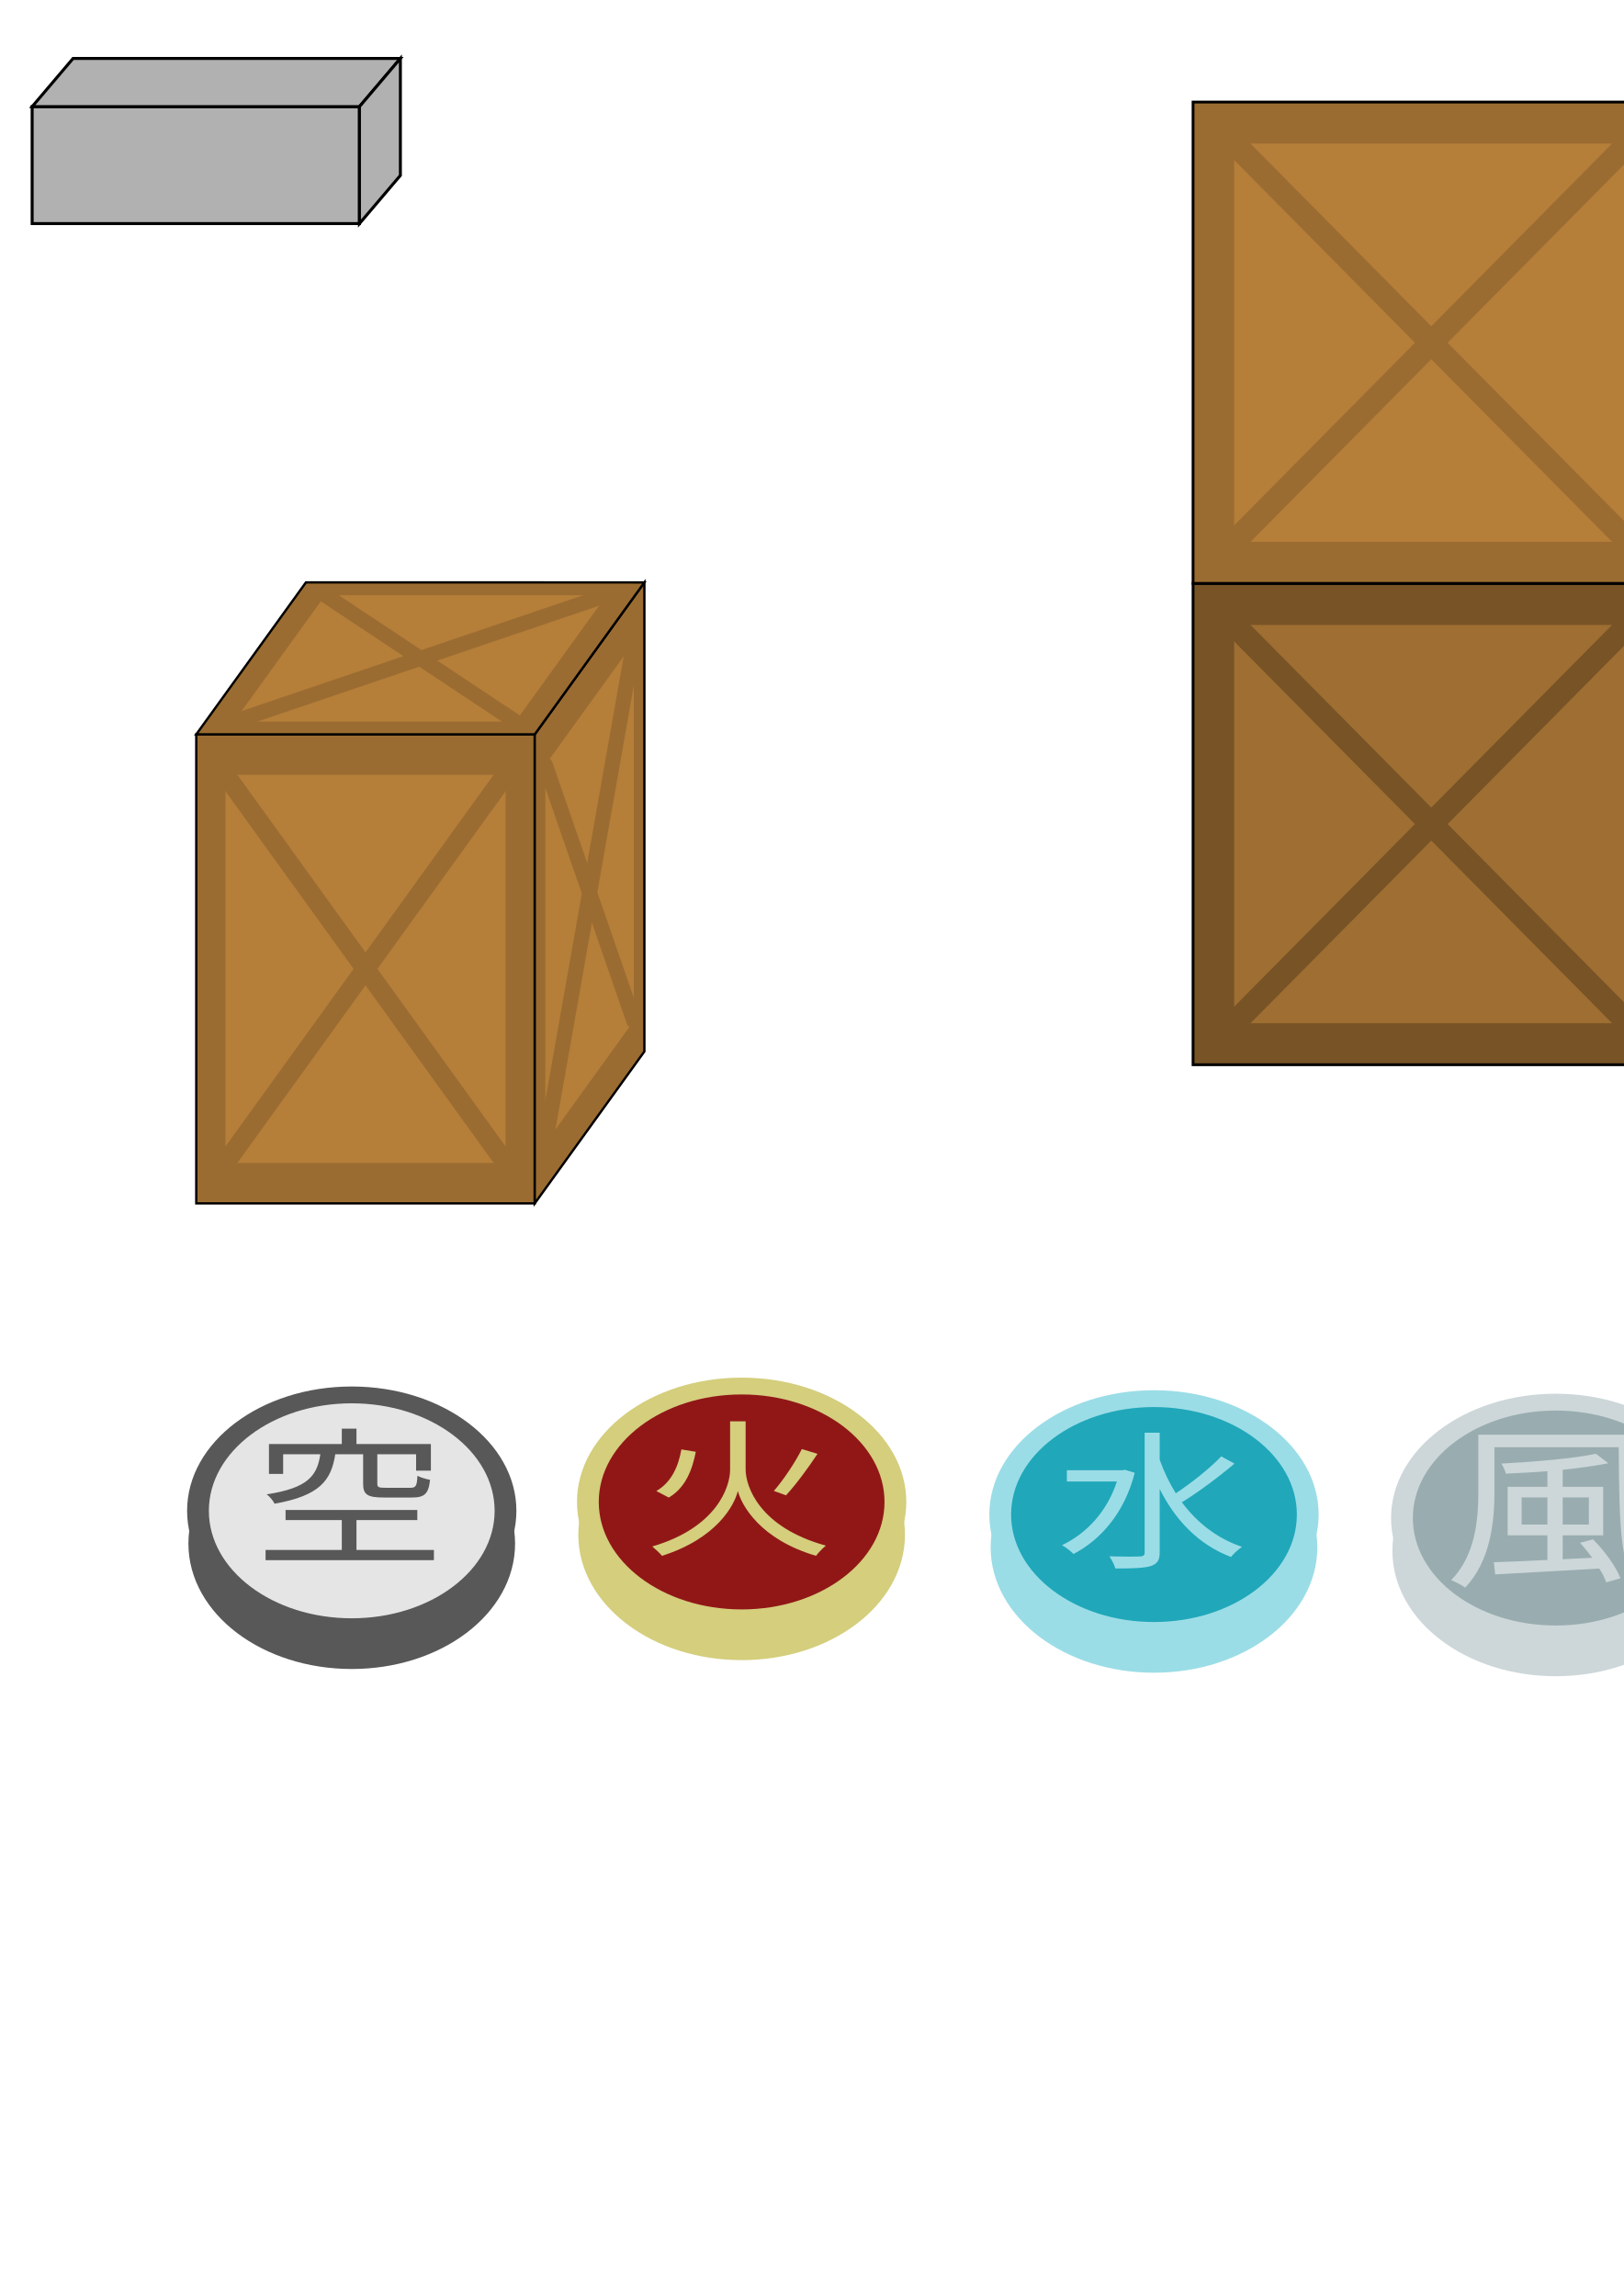
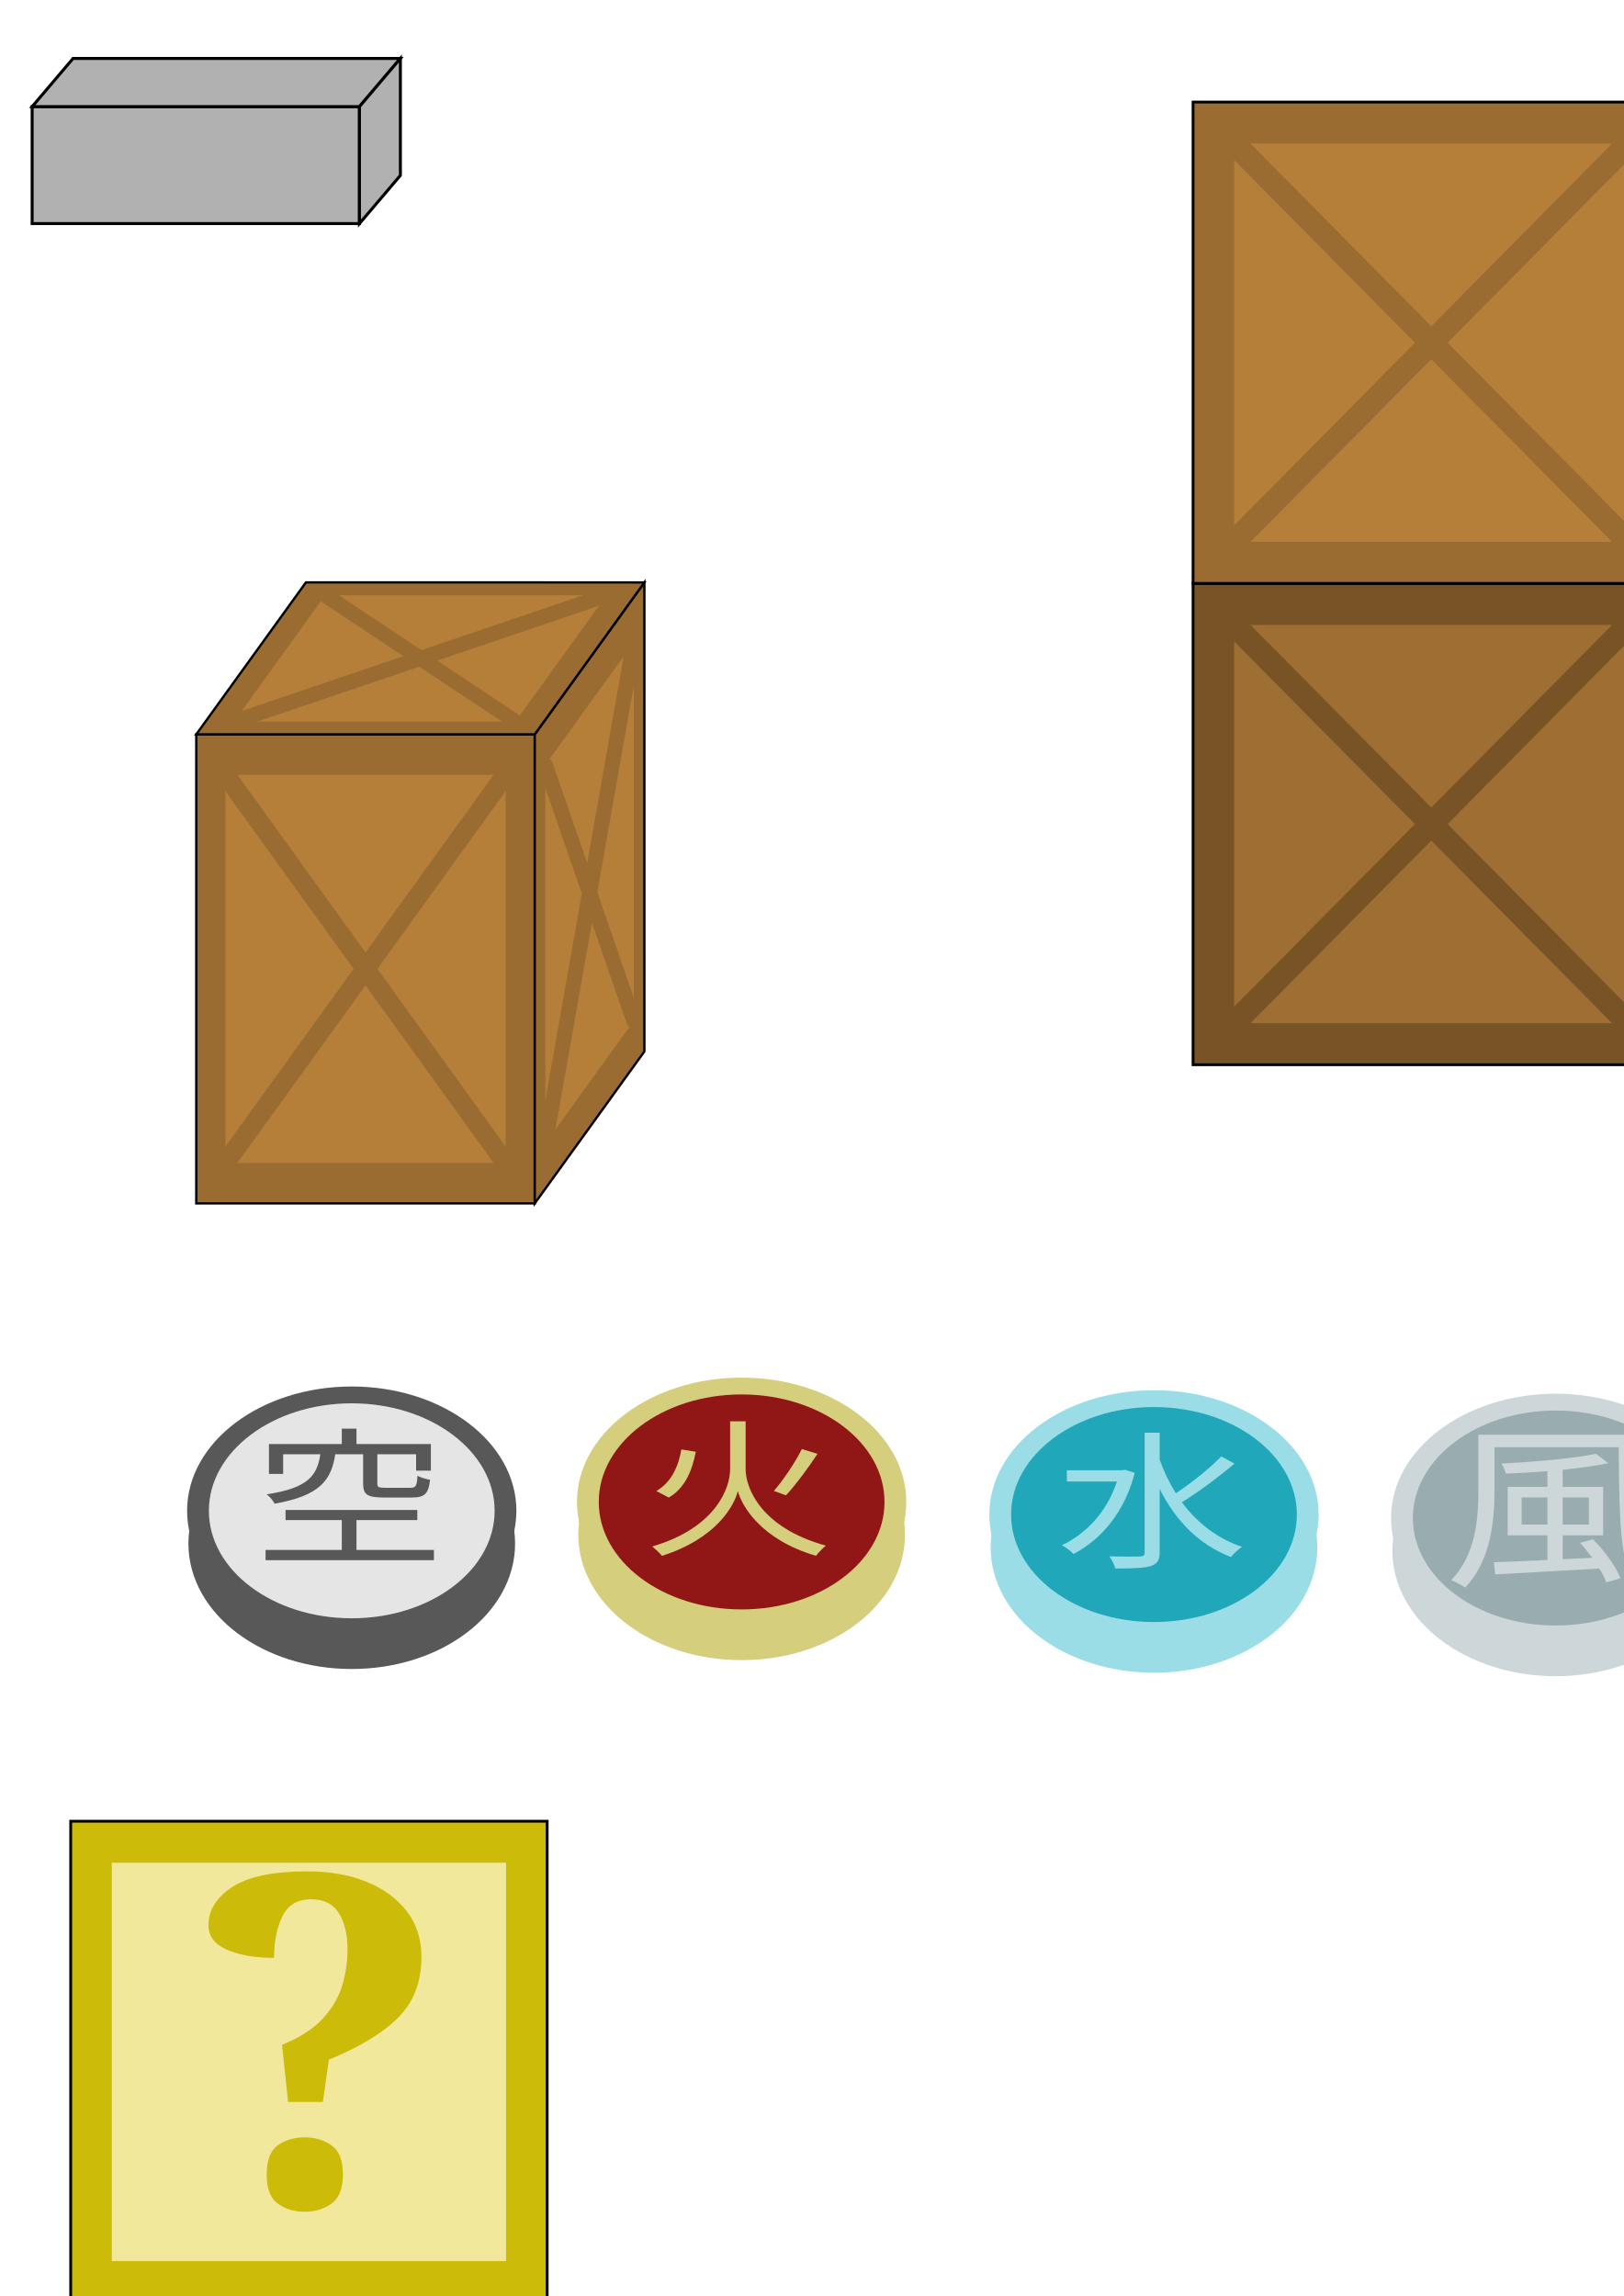
<svg xmlns="http://www.w3.org/2000/svg" width="210mm" height="297mm" viewBox="0 0 210 297" version="1.1" id="svg129">
  <defs id="defs123" />
  <g id="layer1">
    <rect style="fill:#b1b1b1;fill-opacity:1;stroke:#000000;stroke-width:0.385;stroke-miterlimit:4;stroke-dasharray:none;stroke-opacity:1;stop-color:#000000" id="rect131" width="42.333" height="15.13" x="4.158" y="13.79" />
    <path style="font-variation-settings:normal;opacity:1;vector-effect:none;fill:#b1b1b1;fill-opacity:1;stroke:#000000;stroke-width:0.385;stroke-linecap:butt;stroke-linejoin:miter;stroke-miterlimit:4;stroke-dasharray:none;stroke-dashoffset:0;stroke-opacity:1;stop-color:#000000;stop-opacity:1" d="M 4.158,13.79 9.449,7.56 H 51.783 l -5.292,6.23 z" id="path958" />
    <path style="font-variation-settings:normal;opacity:1;vector-effect:none;fill:#b1b1b1;fill-opacity:1;stroke:#000000;stroke-width:0.385;stroke-linecap:butt;stroke-linejoin:miter;stroke-miterlimit:4;stroke-dasharray:none;stroke-dashoffset:0;stroke-opacity:1;stop-color:#000000;stop-opacity:1" d="m 46.491,28.92 5.292,-6.23 V 7.56 l -5.292,6.23 z" id="path960" />
    <rect style="font-variation-settings:normal;opacity:1;vector-effect:none;fill:#9b6c31;fill-opacity:1;stroke:#000000;stroke-width:0.301;stroke-linecap:butt;stroke-linejoin:miter;stroke-miterlimit:4;stroke-dasharray:none;stroke-dashoffset:0;stroke-opacity:1;stop-color:#000000;stop-opacity:1" id="rect985" width="43.776" height="60.674" x="25.385" y="94.991" />
    <path style="font-variation-settings:normal;opacity:1;vector-effect:none;fill:#9b6c31;fill-opacity:1;stroke:#000000;stroke-width:0.301;stroke-linecap:butt;stroke-linejoin:miter;stroke-miterlimit:4;stroke-dasharray:none;stroke-dashoffset:0;stroke-opacity:1;stop-color:#000000;stop-opacity:1" d="M 69.162,155.665 83.341,136.013 V 75.338 l -14.179,19.652 z" id="path1010" />
    <path style="font-variation-settings:normal;opacity:1;vector-effect:none;fill:#9b6c31;fill-opacity:1;stroke:#000000;stroke-width:0.301;stroke-linecap:butt;stroke-linejoin:miter;stroke-miterlimit:4;stroke-dasharray:none;stroke-dashoffset:0;stroke-opacity:1;stop-color:#000000;stop-opacity:1" d="M 39.565,75.338 25.385,94.991 h 43.776 l 14.179,-19.652 z" id="path1012" />
    <rect style="font-variation-settings:normal;opacity:1;vector-effect:none;fill:#b57e39;fill-opacity:1;stroke:none;stroke-width:0.249;stroke-linecap:butt;stroke-linejoin:miter;stroke-miterlimit:4;stroke-dasharray:none;stroke-dashoffset:0;stroke-opacity:1;stop-color:#000000;stop-opacity:1" id="rect1037" width="36.224" height="50.208" x="29.161" y="100.224" />
    <path style="font-variation-settings:normal;opacity:1;vector-effect:none;fill:#b57e39;fill-opacity:1;stroke:none;stroke-width:0.249;stroke-linecap:butt;stroke-linejoin:miter;stroke-miterlimit:4;stroke-dasharray:none;stroke-dashoffset:0;stroke-opacity:1;stop-color:#000000;stop-opacity:1" d="M 42.059,76.995 30.271,93.334 h 36.396 l 11.789,-16.339 z" id="path1062" />
    <path style="font-variation-settings:normal;opacity:1;vector-effect:none;fill:#b57e39;fill-opacity:1;stroke:none;stroke-width:0.249;stroke-linecap:butt;stroke-linejoin:miter;stroke-miterlimit:4;stroke-dasharray:none;stroke-dashoffset:0;stroke-opacity:1;stop-color:#000000;stop-opacity:1" d="M 70.529,147.916 81.973,132.055 V 83.088 l -11.443,15.86 z" id="path1064" />
    <path style="fill:none;stroke:#9b6c31;stroke-width:1.944;stroke-linecap:round;stroke-linejoin:miter;stroke-miterlimit:4;stroke-dasharray:none;stroke-opacity:1" d="M 42.059,76.995 66.667,93.334" id="path1089" />
    <path style="fill:none;stroke:#9b6c31;stroke-width:1.944;stroke-linecap:round;stroke-linejoin:miter;stroke-miterlimit:4;stroke-dasharray:none;stroke-opacity:1" d="M 78.455,76.995 30.271,93.334" id="path1091" />
    <path style="fill:none;stroke:#9b6c31;stroke-width:2.496;stroke-linecap:round;stroke-linejoin:miter;stroke-miterlimit:4;stroke-dasharray:none;stroke-opacity:1" d="m 29.161,100.224 36.224,50.208" id="path1093" />
    <path style="fill:none;stroke:#9b6c31;stroke-width:2.496;stroke-linecap:round;stroke-linejoin:miter;stroke-miterlimit:4;stroke-dasharray:none;stroke-opacity:1" d="M 65.386,100.224 29.161,150.432" id="path1095" />
    <path style="fill:none;stroke:#9b6c31;stroke-width:1.944;stroke-linecap:round;stroke-linejoin:miter;stroke-miterlimit:4;stroke-dasharray:none;stroke-opacity:1" d="M 70.529,147.916 81.973,83.088" id="path1097" />
    <path style="fill:none;stroke:#9b6c31;stroke-width:1.944;stroke-linecap:round;stroke-linejoin:miter;stroke-miterlimit:4;stroke-dasharray:none;stroke-opacity:1" d="M 70.529,98.948 81.973,132.055" id="path1099" />
    <rect style="font-variation-settings:normal;opacity:1;vector-effect:none;fill:#775326;fill-opacity:1;stroke:#000000;stroke-width:0.362;stroke-linecap:butt;stroke-linejoin:miter;stroke-miterlimit:4;stroke-dasharray:none;stroke-dashoffset:0;stroke-opacity:1;stop-color:#000000;stop-opacity:1" id="rect1101" width="61.621" height="62.263" x="154.304" y="75.465" />
    <rect style="font-variation-settings:normal;opacity:1;vector-effect:none;fill:#9e6e32;fill-opacity:1;stroke:none;stroke-width:0.299;stroke-linecap:butt;stroke-linejoin:miter;stroke-miterlimit:4;stroke-dasharray:none;stroke-dashoffset:0;stroke-opacity:1;stop-color:#000000;stop-opacity:1" id="rect1107" width="50.991" height="51.522" x="159.619" y="80.836" />
    <path style="fill:none;stroke:#775326;stroke-width:3;stroke-linecap:round;stroke-linejoin:miter;stroke-miterlimit:4;stroke-dasharray:none;stroke-opacity:1" d="M 159.619,80.836 210.609,132.357" id="path1117" />
    <path style="fill:none;stroke:#775326;stroke-width:3;stroke-linecap:round;stroke-linejoin:miter;stroke-miterlimit:4;stroke-dasharray:none;stroke-opacity:1" d="M 210.609,80.836 159.619,132.357" id="path1119" />
    <rect style="font-variation-settings:normal;opacity:1;vector-effect:none;fill:#9b6c31;fill-opacity:1;stroke:#000000;stroke-width:0.362;stroke-linecap:butt;stroke-linejoin:miter;stroke-miterlimit:4;stroke-dasharray:none;stroke-dashoffset:0;stroke-opacity:1;stop-color:#000000;stop-opacity:1" id="rect1125" width="61.621" height="62.263" x="154.304" y="13.202" />
    <rect style="font-variation-settings:normal;opacity:1;vector-effect:none;fill:#b57e39;fill-opacity:1;stroke:none;stroke-width:0.299;stroke-linecap:butt;stroke-linejoin:miter;stroke-miterlimit:4;stroke-dasharray:none;stroke-dashoffset:0;stroke-opacity:1;stop-color:#000000;stop-opacity:1" id="rect1127" width="50.991" height="51.522" x="159.619" y="18.573" />
    <path style="fill:none;stroke:#9b6c31;stroke-width:3;stroke-linecap:round;stroke-linejoin:miter;stroke-miterlimit:4;stroke-dasharray:none;stroke-opacity:1" d="M 159.619,18.573 210.609,70.095" id="path1129" />
    <path style="fill:none;stroke:#9b6c31;stroke-width:3;stroke-linecap:round;stroke-linejoin:miter;stroke-miterlimit:4;stroke-dasharray:none;stroke-opacity:1" d="M 210.609,18.573 159.619,70.095" id="path1131" />
    <path style="fill:#f8ec59;fill-opacity:1;stroke:none;stroke-width:0.265px;stroke-linecap:butt;stroke-linejoin:miter;stroke-opacity:1" d="m -52.297,147.327 c 0,0 -11.426,-6.949 -11.626,-9.154 -0.2,-2.205 1.203,-11.493 0,-13.096 -1.203,-1.604 -2.539,-3.742 -2.539,-3.742 0,0 1.47,-1.336 3.675,-1.27 2.205,0.067 -0.2,-7.684 -0.401,-8.219 -0.2,-0.535 0.334,-1.938 0.334,-1.938 0,0 1.069,0.802 1.47,1.537 0.401,0.735 1.47,1.67 1.47,1.67 0,0 1.403,-8.085 -0.267,-9.956 -1.67,-1.871 -1.069,-3.742 -1.069,-3.742 0,0 1.069,-0.802 1.737,-0.802 0.668,0 5.546,4.61 5.546,4.61 0,0 -0.601,-8.553 -1.537,-10.223 -0.935,-1.67 -3.074,-3.408 -3.074,-3.408 0,0 4.677,-2.205 6.348,-0.2 1.67,2.005 6.414,14.433 6.414,14.433 0,0 5.078,-2.272 4.477,-4.878 -0.601,-2.606 1.203,-2.606 1.203,-2.606 l 3.207,5.88 -5.412,9.555 c 0,0 7.951,-4.076 8.085,-5.679 0.134,-1.604 -0.601,-5.212 1.203,-5.679 1.804,-0.468 7.484,2.94 5.479,7.417 -2.005,4.477 -10.089,32.406 -11.827,33.342 -1.737,0.935 -12.896,6.147 -12.896,6.147 z" id="path1817" />
    <path style="fill:#da1414;fill-opacity:1;stroke:none;stroke-width:0.265px;stroke-linecap:butt;stroke-linejoin:miter;stroke-opacity:1" d="m -53.634,126.052 c 0,0 1.871,-8.285 2.205,-8.352 0.334,-0.067 0.468,9.622 0.468,9.622 0,0 5.546,-4.343 5.145,-7.684 -0.401,-3.341 2.005,-0.935 2.606,1.069 0.601,2.005 -4.61,8.419 -4.61,8.419 0,0 6.014,-1.737 6.348,-3.408 0.334,-1.67 1.27,-0.535 1.27,-0.535 0,0 0.2,1.069 -0.267,2.272 -0.147,0.378 -1.341,10.978 -2.911,12.275 -3.429,2.834 -8.648,6.728 -8.648,6.728 0,0 -6.857,-4.276 -8.669,-7.687 -2.017,-3.796 -1.688,-11.897 -1.688,-12.786 0,-3.474 0.668,-5.279 0.668,-5.279 0,0 0.735,3.408 2.205,5.078 1.47,1.67 1.403,0.735 1.403,0.735 0,0 -0.2,-4.343 1.27,-5.412 1.47,-1.069 3.207,4.944 3.207,4.944 z" id="path1815" />
    <g id="g1891" transform="translate(207.8869,-195.4137)">
      <ellipse style="font-variation-settings:normal;opacity:1;vector-effect:none;fill:#911717;fill-opacity:1;stroke:#d4ce7d;stroke-width:2.807;stroke-linecap:round;stroke-linejoin:miter;stroke-miterlimit:4;stroke-dasharray:none;stroke-dashoffset:0;stroke-opacity:1;stop-color:#000000;stop-opacity:1" id="path1789" cx="37.017" cy="205.884" rx="19.824" ry="19.337" />
      <text xml:space="preserve" style="font-size:24.729px;line-height:1.25;font-family:serif;-inkscape-font-specification:serif;stroke-width:0.618" x="24.283" y="212.876" id="text1821">
        <tspan id="tspan1819" x="24.283" y="212.876" style="font-weight:normal;fill:#d4ce7d;fill-opacity:1;stroke-width:0.618">火 </tspan>
      </text>
    </g>
    <g id="g1896" transform="translate(207.8869,-195.4137)">
      <ellipse style="font-variation-settings:normal;opacity:1;vector-effect:none;fill:#20a7ba;fill-opacity:1;stroke:#9bdde6;stroke-width:2.807;stroke-linecap:round;stroke-linejoin:miter;stroke-miterlimit:4;stroke-dasharray:none;stroke-dashoffset:0;stroke-opacity:1;stop-color:#000000;stop-opacity:1" id="ellipse1823" cx="98.438" cy="206.262" rx="19.824" ry="19.337" />
      <text xml:space="preserve" style="font-size:24.643px;line-height:1.25;font-family:serif;-inkscape-font-specification:serif;stroke-width:0.616" x="85.843" y="213.263" id="text1827">
        <tspan id="tspan1825" x="85.843" y="213.263" style="fill:#9bdde6;fill-opacity:1;stroke-width:0.616">水 </tspan>
      </text>
    </g>
    <g id="g1901" transform="translate(90.33631,-141.7411)">
      <ellipse style="font-variation-settings:normal;opacity:1;vector-effect:none;fill:#99adb0;fill-opacity:1;stroke:#cdd7d9;stroke-width:2.807;stroke-linecap:round;stroke-linejoin:miter;stroke-miterlimit:4;stroke-dasharray:none;stroke-dashoffset:0;stroke-opacity:1;stop-color:#000000;stop-opacity:1" id="ellipse1829" cx="151.355" cy="206.262" rx="19.824" ry="19.337" />
      <text xml:space="preserve" style="font-size:29.386px;line-height:1.25;font-family:serif;-inkscape-font-specification:serif;stroke-width:0.735" x="136.849" y="215.458" id="text1833">
        <tspan id="tspan1831" x="136.849" y="215.458" style="fill:#cdd7d9;fill-opacity:1;stroke-width:0.735">風 </tspan>
      </text>
    </g>
    <g id="g1906" transform="translate(90.33631,-141.7411)">
      <ellipse style="font-variation-settings:normal;opacity:1;vector-effect:none;fill:#cdbb09;fill-opacity:1;stroke:#f8eb6a;stroke-width:2.807;stroke-linecap:round;stroke-linejoin:miter;stroke-miterlimit:4;stroke-dasharray:none;stroke-dashoffset:0;stroke-opacity:1;stop-color:#000000;stop-opacity:1" id="ellipse1835" cx="214.099" cy="204.75" rx="19.824" ry="19.337" />
      <text xml:space="preserve" style="font-size:29.386px;line-height:1.25;font-family:serif;-inkscape-font-specification:serif;stroke-width:0.735" x="199.593" y="213.946" id="text1839">
        <tspan id="tspan1837" x="199.593" y="213.946" style="fill:#f8eb6a;fill-opacity:1;stroke-width:0.735">光</tspan>
      </text>
    </g>
    <g id="g2070" transform="translate(-8.285355,1.603617)">
      <ellipse style="font-variation-settings:normal;vector-effect:none;fill:#d4ce7d;fill-opacity:1;stroke:#d4ce7d;stroke-width:2.476;stroke-linecap:round;stroke-linejoin:miter;stroke-miterlimit:4;stroke-dasharray:none;stroke-dashoffset:0;stroke-opacity:1;stop-color:#000000" id="ellipse1950" cx="104.204" cy="196.913" rx="19.887" ry="14.992" />
      <g id="g1924" transform="matrix(1.003179,0,0,0.7753025,67.06959,33.05729)">
        <ellipse style="font-variation-settings:normal;opacity:1;vector-effect:none;fill:#911717;fill-opacity:1;stroke:#d4ce7d;stroke-width:2.807;stroke-linecap:round;stroke-linejoin:miter;stroke-miterlimit:4;stroke-dasharray:none;stroke-dashoffset:0;stroke-opacity:1;stop-color:#000000;stop-opacity:1" id="ellipse1918" cx="37.017" cy="205.884" rx="19.824" ry="19.337" />
        <text xml:space="preserve" style="font-size:24.729px;line-height:1.25;font-family:serif;-inkscape-font-specification:serif;stroke-width:0.618" x="24.283" y="212.876" id="text1922">
          <tspan id="tspan1920" x="24.283" y="212.876" style="font-weight:normal;fill:#d4ce7d;fill-opacity:1;stroke-width:0.618">火 </tspan>
        </text>
      </g>
    </g>
    <g id="g2077" transform="translate(-16.57071,2.939965)">
      <ellipse style="font-variation-settings:normal;vector-effect:none;fill:#9bdde6;fill-opacity:1;stroke:#9bdde6;stroke-width:2.476;stroke-linecap:round;stroke-linejoin:miter;stroke-miterlimit:4;stroke-dasharray:none;stroke-dashoffset:0;stroke-opacity:1;stop-color:#000000" id="ellipse1958" cx="165.82" cy="197.206" rx="19.887" ry="14.992" />
      <g id="g1932" transform="matrix(1.003179,0,0,0.7753025,67.06959,33.05729)">
        <ellipse style="font-variation-settings:normal;opacity:1;vector-effect:none;fill:#20a7ba;fill-opacity:1;stroke:#9bdde6;stroke-width:2.807;stroke-linecap:round;stroke-linejoin:miter;stroke-miterlimit:4;stroke-dasharray:none;stroke-dashoffset:0;stroke-opacity:1;stop-color:#000000;stop-opacity:1" id="ellipse1926" cx="98.438" cy="206.262" rx="19.824" ry="19.337" />
        <text xml:space="preserve" style="font-size:24.643px;line-height:1.25;font-family:serif;-inkscape-font-specification:serif;stroke-width:0.616" x="85.843" y="213.263" id="text1930">
          <tspan id="tspan1928" x="85.843" y="213.263" style="fill:#9bdde6;fill-opacity:1;stroke-width:0.616">水 </tspan>
        </text>
      </g>
    </g>
    <g id="g2084" transform="translate(100.2261,-38.21954)">
      <ellipse style="font-variation-settings:normal;vector-effect:none;fill:#cdd7d9;fill-opacity:1;stroke:#cdd7d9;stroke-width:2.476;stroke-linecap:round;stroke-linejoin:miter;stroke-miterlimit:4;stroke-dasharray:none;stroke-dashoffset:0;stroke-opacity:1;stop-color:#000000" id="ellipse1966" cx="100.981" cy="238.818" rx="19.887" ry="14.992" />
      <g id="g1940" transform="matrix(1.003179,0,0,0.7753025,-50.85467,74.6698)">
        <ellipse style="font-variation-settings:normal;opacity:1;vector-effect:none;fill:#99adb0;fill-opacity:1;stroke:#cdd7d9;stroke-width:2.807;stroke-linecap:round;stroke-linejoin:miter;stroke-miterlimit:4;stroke-dasharray:none;stroke-dashoffset:0;stroke-opacity:1;stop-color:#000000;stop-opacity:1" id="ellipse1934" cx="151.355" cy="206.262" rx="19.824" ry="19.337" />
        <text xml:space="preserve" style="font-size:29.386px;line-height:1.25;font-family:serif;-inkscape-font-specification:serif;stroke-width:0.735" x="136.849" y="215.458" id="text1938">
          <tspan id="tspan1936" x="136.849" y="215.458" style="fill:#cdd7d9;fill-opacity:1;stroke-width:0.735">風 </tspan>
        </text>
      </g>
    </g>
    <g id="g2091" transform="translate(94.88068,-36.34866)">
      <ellipse style="font-variation-settings:normal;vector-effect:none;fill:#f8eb6a;fill-opacity:1;stroke:#f8eb6a;stroke-width:2.476;stroke-linecap:round;stroke-linejoin:miter;stroke-miterlimit:4;stroke-dasharray:none;stroke-dashoffset:0;stroke-opacity:1;stop-color:#000000" id="ellipse1974" cx="163.924" cy="237.646" rx="19.887" ry="14.992" />
      <g id="g1948" transform="matrix(1.003179,0,0,0.7753025,-50.85467,74.6698)">
        <ellipse style="font-variation-settings:normal;opacity:1;vector-effect:none;fill:#cdbb09;fill-opacity:1;stroke:#f8eb6a;stroke-width:2.807;stroke-linecap:round;stroke-linejoin:miter;stroke-miterlimit:4;stroke-dasharray:none;stroke-dashoffset:0;stroke-opacity:1;stop-color:#000000;stop-opacity:1" id="ellipse1942" cx="214.099" cy="204.75" rx="19.824" ry="19.337" />
        <text xml:space="preserve" style="font-size:29.386px;line-height:1.25;font-family:serif;-inkscape-font-specification:serif;stroke-width:0.735" x="199.593" y="213.946" id="text1946">
          <tspan id="tspan1944" x="199.593" y="213.946" style="fill:#f8eb6a;fill-opacity:1;stroke-width:0.735">光</tspan>
        </text>
      </g>
    </g>
    <g id="g2114" transform="translate(-120.3277,2.4578)">
      <ellipse style="font-variation-settings:normal;vector-effect:none;fill:#585858;fill-opacity:1;stroke:#585858;stroke-width:2.476;stroke-linecap:round;stroke-linejoin:miter;stroke-miterlimit:4;stroke-dasharray:none;stroke-dashoffset:0;stroke-opacity:1;stop-color:#000000" id="ellipse2104" cx="165.82" cy="197.206" rx="19.887" ry="14.992" />
      <g id="g2112" transform="matrix(1.003179,0,0,0.7753025,67.06959,33.05729)">
        <ellipse style="font-variation-settings:normal;opacity:1;vector-effect:none;fill:#e5e5e5;fill-opacity:1;stroke:#585858;stroke-width:2.807;stroke-linecap:round;stroke-linejoin:miter;stroke-miterlimit:4;stroke-dasharray:none;stroke-dashoffset:0;stroke-opacity:1;stop-color:#000000;stop-opacity:1" id="ellipse2106" cx="98.438" cy="206.262" rx="19.824" ry="19.337" />
        <text xml:space="preserve" style="font-size:24.643px;line-height:1.25;font-family:serif;-inkscape-font-specification:serif;stroke-width:0.616" x="85.843" y="213.263" id="text2110">
          <tspan id="tspan2108" x="85.843" y="213.263" style="fill:#585858;fill-opacity:1;stroke-width:0.616">空</tspan>
        </text>
      </g>
    </g>
    <rect style="font-variation-settings:normal;opacity:1;vector-effect:none;fill:#9c8e07;fill-opacity:1;stroke:#000000;stroke-width:0.362;stroke-linecap:butt;stroke-linejoin:miter;stroke-miterlimit:4;stroke-dasharray:none;stroke-dashoffset:0;stroke-opacity:1;stop-color:#000000;stop-opacity:1" id="rect2980" width="61.621" height="62.263" x="-72.875" y="216.583" />
    <rect style="font-variation-settings:normal;opacity:1;vector-effect:none;fill:#e7d854;fill-opacity:1;stroke:none;stroke-width:0.299;stroke-linecap:butt;stroke-linejoin:miter;stroke-miterlimit:4;stroke-dasharray:none;stroke-dashoffset:0;stroke-opacity:1;stop-color:#000000;stop-opacity:1" id="rect2982" width="50.991" height="51.522" x="-67.56" y="221.954" />
    <text xml:space="preserve" style="font-size:60.133px;line-height:1.25;font-family:serif;-inkscape-font-specification:serif;stroke-width:1.503" x="-57.28" y="266.616" id="text3017">
      <tspan id="tspan3015" x="-57.28" y="266.616" style="font-weight:bold;fill:#9c8e07;fill-opacity:1;stroke-width:1.503">?</tspan>
    </text>
    <rect style="font-variation-settings:normal;opacity:1;vector-effect:none;fill:#cdbb09;fill-opacity:1;stroke:#000000;stroke-width:0.362;stroke-linecap:butt;stroke-linejoin:miter;stroke-miterlimit:4;stroke-dasharray:none;stroke-dashoffset:0;stroke-opacity:1;stop-color:#000000;stop-opacity:1" id="rect3019" width="61.621" height="62.263" x="-72.875" y="154.321" />
    <rect style="font-variation-settings:normal;opacity:1;vector-effect:none;fill:#f1e89c;fill-opacity:1;stroke:none;stroke-width:0.299;stroke-linecap:butt;stroke-linejoin:miter;stroke-miterlimit:4;stroke-dasharray:none;stroke-dashoffset:0;stroke-opacity:1;stop-color:#000000;stop-opacity:1" id="rect3021" width="50.991" height="51.522" x="-67.56" y="159.691" />
    <text xml:space="preserve" style="font-size:60.133px;line-height:1.25;font-family:serif;-inkscape-font-specification:serif;stroke-width:1.503" x="-57.28" y="204.354" id="text3025">
      <tspan id="tspan3023" x="-57.28" y="204.354" style="font-weight:bold;fill:#cdbb09;fill-opacity:1;stroke-width:1.503">?</tspan>
    </text>
+     <rect style="font-variation-settings:normal;opacity:1;vector-effect:none;fill:#9c8e07;fill-opacity:1;stroke:#000000;stroke-width:0.362;stroke-linecap:butt;stroke-linejoin:miter;stroke-miterlimit:4;stroke-dasharray:none;stroke-dashoffset:0;stroke-opacity:1;stop-color:#000000;stop-opacity:1" id="rect2023" width="61.621" height="62.263" x="9.145" y="297.848" />
+     <rect style="font-variation-settings:normal;opacity:1;vector-effect:none;fill:#e7d854;fill-opacity:1;stroke:none;stroke-width:0.299;stroke-linecap:butt;stroke-linejoin:miter;stroke-miterlimit:4;stroke-dasharray:none;stroke-dashoffset:0;stroke-opacity:1;stop-color:#000000;stop-opacity:1" id="rect2025" width="50.991" height="51.522" x="14.461" y="303.219" />
+     <text xml:space="preserve" style="font-size:60.133px;line-height:1.25;font-family:serif;-inkscape-font-specification:serif;stroke-width:1.503" x="24.741" y="347.881" id="text2029">
+       <tspan id="tspan2027" x="24.741" y="347.881" style="font-weight:bold;fill:#9c8e07;fill-opacity:1;stroke-width:1.503">?</tspan>
+     </text>
+     <rect style="font-variation-settings:normal;opacity:1;vector-effect:none;fill:#cdbb09;fill-opacity:1;stroke:#000000;stroke-width:0.362;stroke-linecap:butt;stroke-linejoin:miter;stroke-miterlimit:4;stroke-dasharray:none;stroke-dashoffset:0;stroke-opacity:1;stop-color:#000000;stop-opacity:1" id="rect2031" width="61.621" height="62.263" x="9.145" y="235.586" />
+     <rect style="font-variation-settings:normal;opacity:1;vector-effect:none;fill:#f1e89c;fill-opacity:1;stroke:none;stroke-width:0.299;stroke-linecap:butt;stroke-linejoin:miter;stroke-miterlimit:4;stroke-dasharray:none;stroke-dashoffset:0;stroke-opacity:1;stop-color:#000000;stop-opacity:1" id="rect2033" width="50.991" height="51.522" x="14.461" y="240.956" />
+     <text xml:space="preserve" style="font-size:60.133px;line-height:1.25;font-family:serif;-inkscape-font-specification:serif;stroke-width:1.503" x="24.741" y="285.618" id="text2037">
+       <tspan id="tspan2035" x="24.741" y="285.618" style="font-weight:bold;fill:#cdbb09;fill-opacity:1;stroke-width:1.503">?</tspan>
+     </text>
+     <path id="path2039" style="fill:#533f03;fill-opacity:1;stroke:#000000;stroke-width:2.135;stroke-linecap:round;stop-color:#000000;stroke-opacity:1;stroke-miterlimit:4;stroke-dasharray:none" d="M 369.211 1154.603 A 18.688 18.688 0 0 0 350.586 1171.777 L 349.514 1171.777 L 349.514 1373.807 L 350.531 1373.807 A 18.688 18.688 0 0 0 369.211 1391.98 A 18.688 18.688 0 0 0 387.891 1373.807 L 387.898 1373.807 L 387.898 1173.293 L 387.898 1171.777 L 387.836 1171.777 A 18.688 18.688 0 0 0 369.211 1154.603 z " transform="scale(0.2645833)" />
+     <path id="path2046" style="fill:#896805;stroke:none;stroke-width:1px;stroke-linecap:butt;stroke-linejoin:miter;stroke-opacity:1;fill-opacity:1" d="M 369.211 1154.603 A 18.688 18.688 0 0 0 350.586 1171.777 L 349.514 1171.777 L 349.514 1197.082 C 355.744 1191.188 361.941 1187.068 367.191 1186.93 C 372.874 1186.78 380.283 1190.583 387.898 1195.994 L 387.898 1173.293 L 387.898 1171.777 L 387.836 1171.777 A 18.688 18.688 0 0 0 369.211 1154.603 z " transform="scale(0.2645833)" />
  </g>
</svg>
